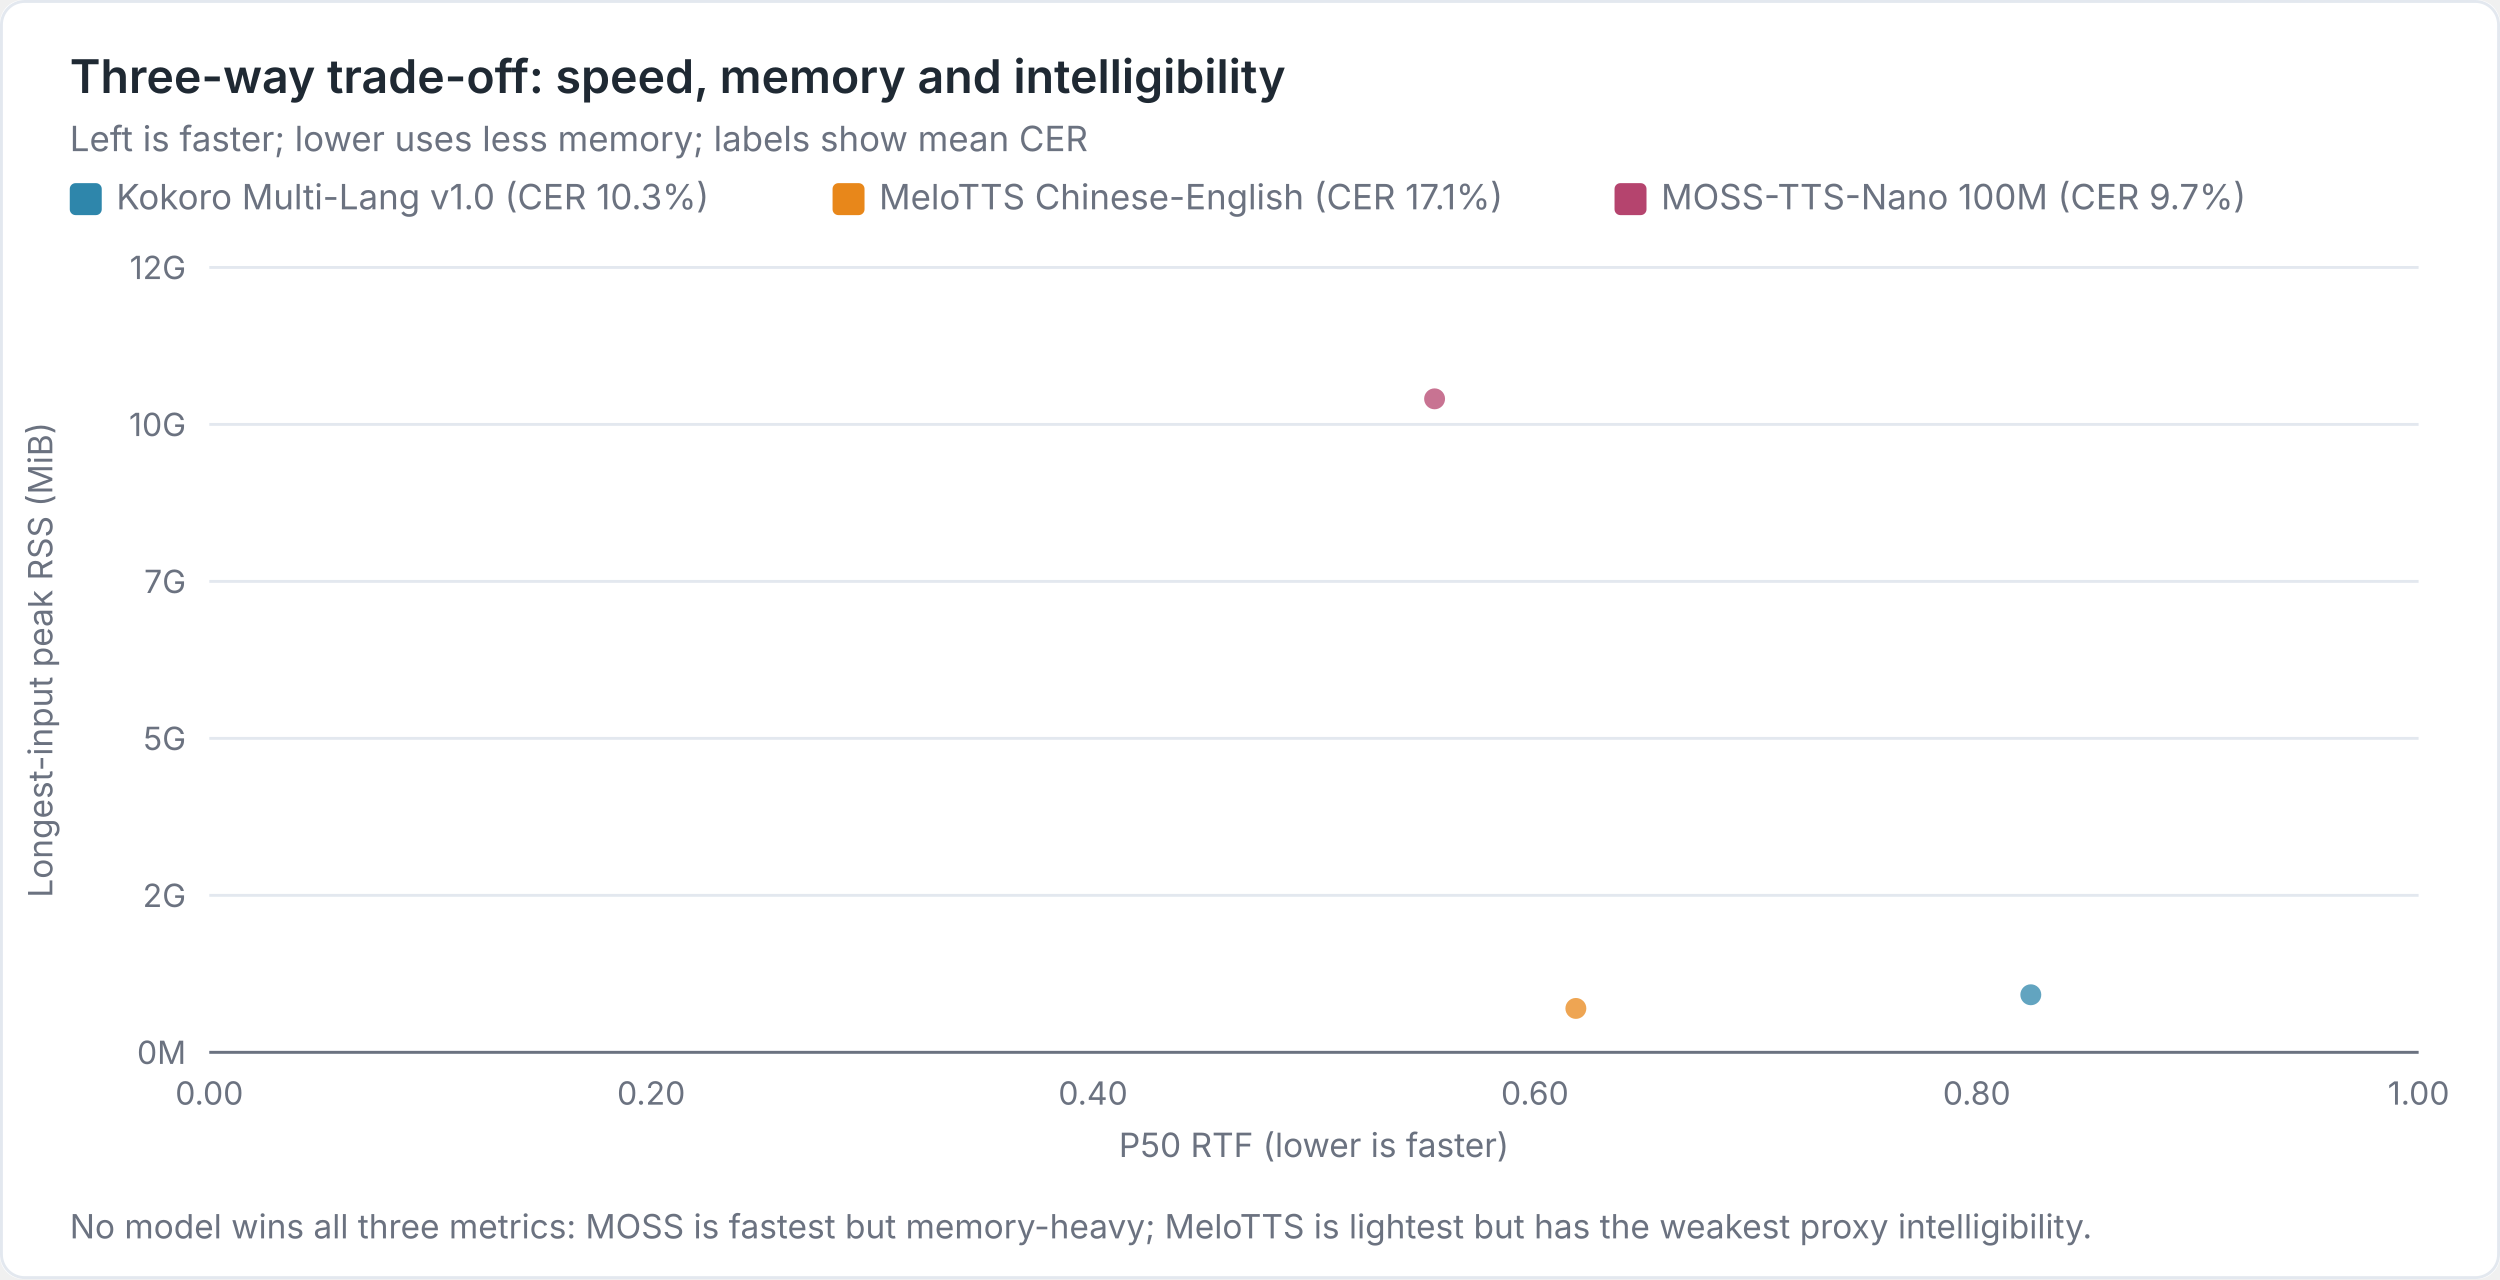
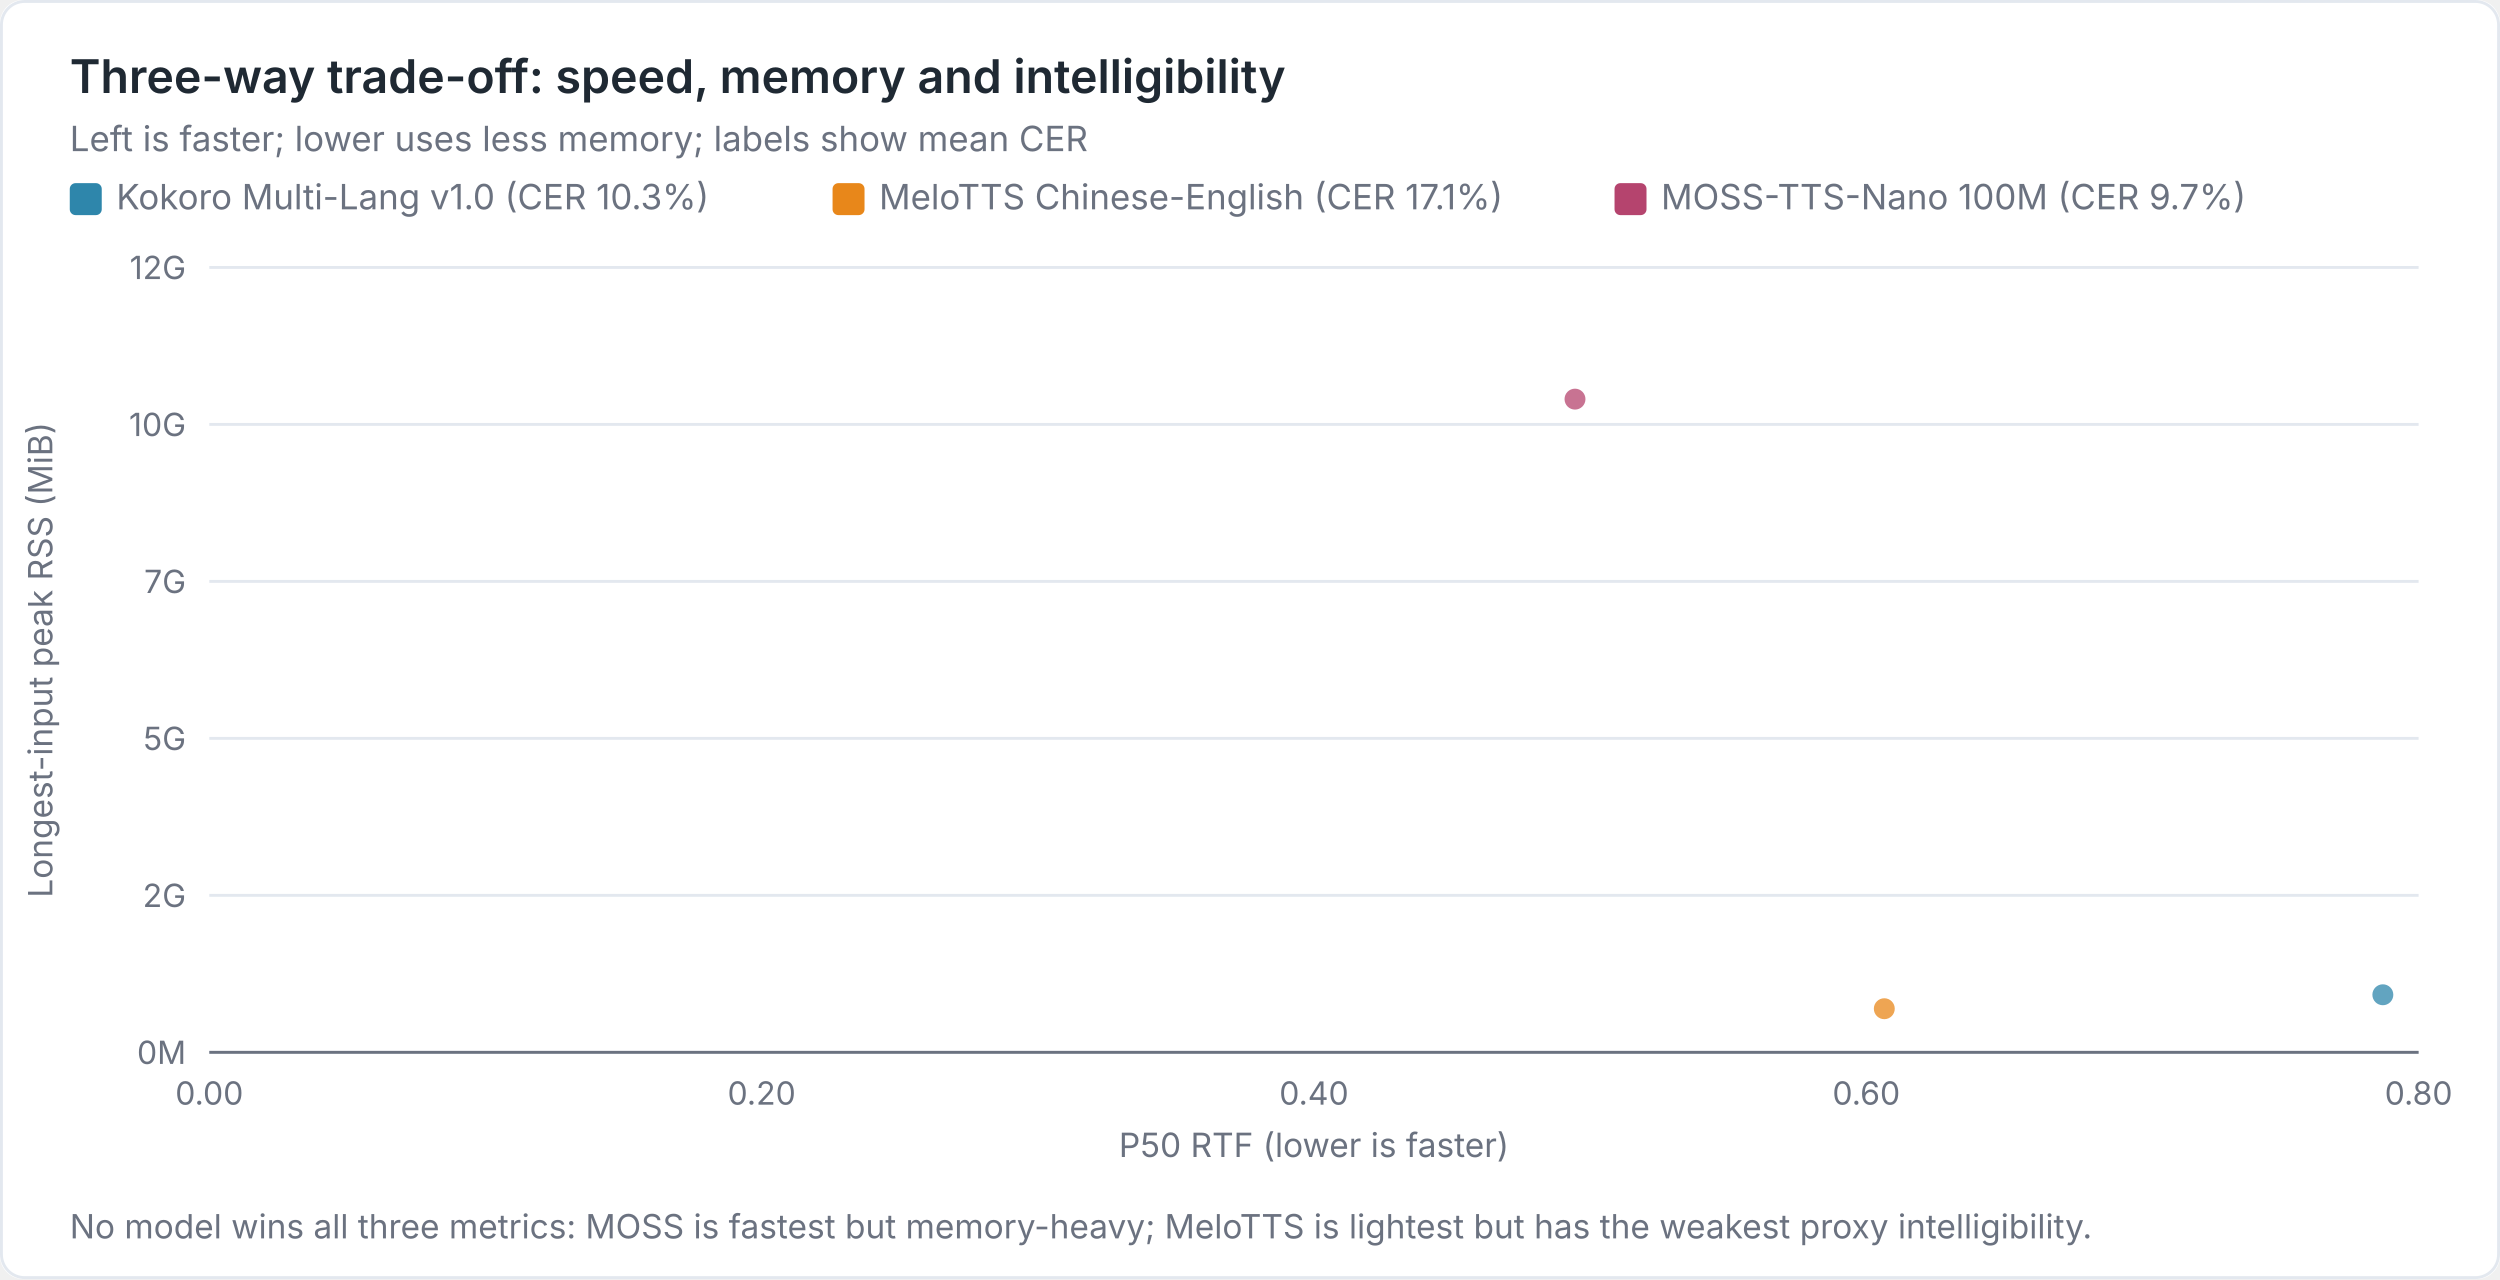
<svg xmlns="http://www.w3.org/2000/svg" width="860" height="440" viewBox="0 0 860 440" role="img">
  <rect width="860" height="440" fill="#FFFFFF" rx="8" />
  <rect x="0.5" y="0.5" width="859" height="439" fill="none" stroke="#E3E8EF" rx="8" />
  <text x="24" y="32" font-family="-apple-system, BlinkMacSystemFont, 'Segoe UI', 'Noto Sans SC', 'Microsoft YaHei', sans-serif" font-size="16" fill="#1F2933" text-anchor="start" font-weight="600">Three-way trade-off: speed, memory and intelligibility</text>
  <text x="24" y="52" font-family="-apple-system, BlinkMacSystemFont, 'Segoe UI', 'Noto Sans SC', 'Microsoft YaHei', sans-serif" font-size="12" fill="#6B7280" text-anchor="start" font-weight="400">Left is faster; lower uses less memory; labels show mean CER</text>
  <rect x="24.0" y="63" width="11" height="11" rx="2" fill="#2E86AB" />
  <text x="40" y="72" font-family="-apple-system, BlinkMacSystemFont, 'Segoe UI', 'Noto Sans SC', 'Microsoft YaHei', sans-serif" font-size="12" fill="#6B7280" text-anchor="start" font-weight="400">Kokoro Multi-Lang v1.0 (CER 10.3%)</text>
  <rect x="286.4" y="63" width="11" height="11" rx="2" fill="#E8871A" />
  <text x="302.4" y="72" font-family="-apple-system, BlinkMacSystemFont, 'Segoe UI', 'Noto Sans SC', 'Microsoft YaHei', sans-serif" font-size="12" fill="#6B7280" text-anchor="start" font-weight="400">MeloTTS Chinese-English (CER 17.1%)</text>
  <rect x="555.4" y="63" width="11" height="11" rx="2" fill="#B5446E" />
  <text x="571.4" y="72" font-family="-apple-system, BlinkMacSystemFont, 'Segoe UI', 'Noto Sans SC', 'Microsoft YaHei', sans-serif" font-size="12" fill="#6B7280" text-anchor="start" font-weight="400">MOSS-TTS-Nano 100M (CER 9.7%)</text>
  <line x1="72" y1="362" x2="832" y2="362" stroke="#E3E8EF" />
  <text x="64" y="366" font-family="-apple-system, BlinkMacSystemFont, 'Segoe UI', 'Noto Sans SC', 'Microsoft YaHei', sans-serif" font-size="11" fill="#6B7280" text-anchor="end" font-weight="400">0M</text>
  <line x1="72" y1="308" x2="832" y2="308" stroke="#E3E8EF" />
  <text x="64" y="312" font-family="-apple-system, BlinkMacSystemFont, 'Segoe UI', 'Noto Sans SC', 'Microsoft YaHei', sans-serif" font-size="11" fill="#6B7280" text-anchor="end" font-weight="400">2G</text>
  <line x1="72" y1="254" x2="832" y2="254" stroke="#E3E8EF" />
  <text x="64" y="258" font-family="-apple-system, BlinkMacSystemFont, 'Segoe UI', 'Noto Sans SC', 'Microsoft YaHei', sans-serif" font-size="11" fill="#6B7280" text-anchor="end" font-weight="400">5G</text>
  <line x1="72" y1="200" x2="832" y2="200" stroke="#E3E8EF" />
  <text x="64" y="204" font-family="-apple-system, BlinkMacSystemFont, 'Segoe UI', 'Noto Sans SC', 'Microsoft YaHei', sans-serif" font-size="11" fill="#6B7280" text-anchor="end" font-weight="400">7G</text>
  <line x1="72" y1="146" x2="832" y2="146" stroke="#E3E8EF" />
  <text x="64" y="150" font-family="-apple-system, BlinkMacSystemFont, 'Segoe UI', 'Noto Sans SC', 'Microsoft YaHei', sans-serif" font-size="11" fill="#6B7280" text-anchor="end" font-weight="400">10G</text>
  <line x1="72" y1="92" x2="832" y2="92" stroke="#E3E8EF" />
  <text x="64" y="96" font-family="-apple-system, BlinkMacSystemFont, 'Segoe UI', 'Noto Sans SC', 'Microsoft YaHei', sans-serif" font-size="11" fill="#6B7280" text-anchor="end" font-weight="400">12G</text>
  <text x="72" y="380" font-family="-apple-system, BlinkMacSystemFont, 'Segoe UI', 'Noto Sans SC', 'Microsoft YaHei', sans-serif" font-size="11" fill="#6B7280" text-anchor="middle" font-weight="400">0.00</text>
-   <text x="224" y="380" font-family="-apple-system, BlinkMacSystemFont, 'Segoe UI', 'Noto Sans SC', 'Microsoft YaHei', sans-serif" font-size="11" fill="#6B7280" text-anchor="middle" font-weight="400">0.20</text>
-   <text x="376" y="380" font-family="-apple-system, BlinkMacSystemFont, 'Segoe UI', 'Noto Sans SC', 'Microsoft YaHei', sans-serif" font-size="11" fill="#6B7280" text-anchor="middle" font-weight="400">0.40</text>
-   <text x="528" y="380" font-family="-apple-system, BlinkMacSystemFont, 'Segoe UI', 'Noto Sans SC', 'Microsoft YaHei', sans-serif" font-size="11" fill="#6B7280" text-anchor="middle" font-weight="400">0.60</text>
-   <text x="680" y="380" font-family="-apple-system, BlinkMacSystemFont, 'Segoe UI', 'Noto Sans SC', 'Microsoft YaHei', sans-serif" font-size="11" fill="#6B7280" text-anchor="middle" font-weight="400">0.80</text>
-   <text x="832" y="380" font-family="-apple-system, BlinkMacSystemFont, 'Segoe UI', 'Noto Sans SC', 'Microsoft YaHei', sans-serif" font-size="11" fill="#6B7280" text-anchor="middle" font-weight="400">1.00</text>
+   <text x="262" y="380" font-family="-apple-system, BlinkMacSystemFont, 'Segoe UI', 'Noto Sans SC', 'Microsoft YaHei', sans-serif" font-size="11" fill="#6B7280" text-anchor="middle" font-weight="400">0.20</text>
+   <text x="452" y="380" font-family="-apple-system, BlinkMacSystemFont, 'Segoe UI', 'Noto Sans SC', 'Microsoft YaHei', sans-serif" font-size="11" fill="#6B7280" text-anchor="middle" font-weight="400">0.40</text>
+   <text x="642" y="380" font-family="-apple-system, BlinkMacSystemFont, 'Segoe UI', 'Noto Sans SC', 'Microsoft YaHei', sans-serif" font-size="11" fill="#6B7280" text-anchor="middle" font-weight="400">0.60</text>
+   <text x="832" y="380" font-family="-apple-system, BlinkMacSystemFont, 'Segoe UI', 'Noto Sans SC', 'Microsoft YaHei', sans-serif" font-size="11" fill="#6B7280" text-anchor="middle" font-weight="400">0.80</text>
  <text x="18" y="227" font-family="-apple-system, BlinkMacSystemFont, 'Segoe UI', 'Noto Sans SC', 'Microsoft YaHei', sans-serif" font-size="11.5" fill="#6B7280" text-anchor="middle" font-weight="400" transform="rotate(-90 18 227)">Longest-input peak RSS (MiB)</text>
  <text x="452" y="398" font-family="-apple-system, BlinkMacSystemFont, 'Segoe UI', 'Noto Sans SC', 'Microsoft YaHei', sans-serif" font-size="11.5" fill="#6B7280" text-anchor="middle" font-weight="400">P50 RTF (lower is faster)</text>
-   <circle cx="698.6" cy="342.2" r="3.6" fill="#2E86AB" fill-opacity="0.75" />
-   <circle cx="542.1" cy="346.9" r="3.6" fill="#E8871A" fill-opacity="0.75" />
-   <circle cx="493.5" cy="137.2" r="3.6" fill="#B5446E" fill-opacity="0.75" />
+   <circle cx="819.7" cy="342.2" r="3.6" fill="#2E86AB" fill-opacity="0.75" />
+   <circle cx="648.2" cy="347.0" r="3.6" fill="#E8871A" fill-opacity="0.75" />
+   <circle cx="541.8" cy="137.3" r="3.6" fill="#B5446E" fill-opacity="0.75" />
  <line x1="72" y1="362" x2="832" y2="362" stroke="#6B7280" />
  <text x="24" y="426" font-family="-apple-system, BlinkMacSystemFont, 'Segoe UI', 'Noto Sans SC', 'Microsoft YaHei', sans-serif" font-size="11.5" fill="#6B7280" text-anchor="start" font-weight="400">No model wins all three metrics: MOSS is fastest but memory-heavy; MeloTTS is lightest but has the weakest proxy intelligibility.</text>
</svg>
